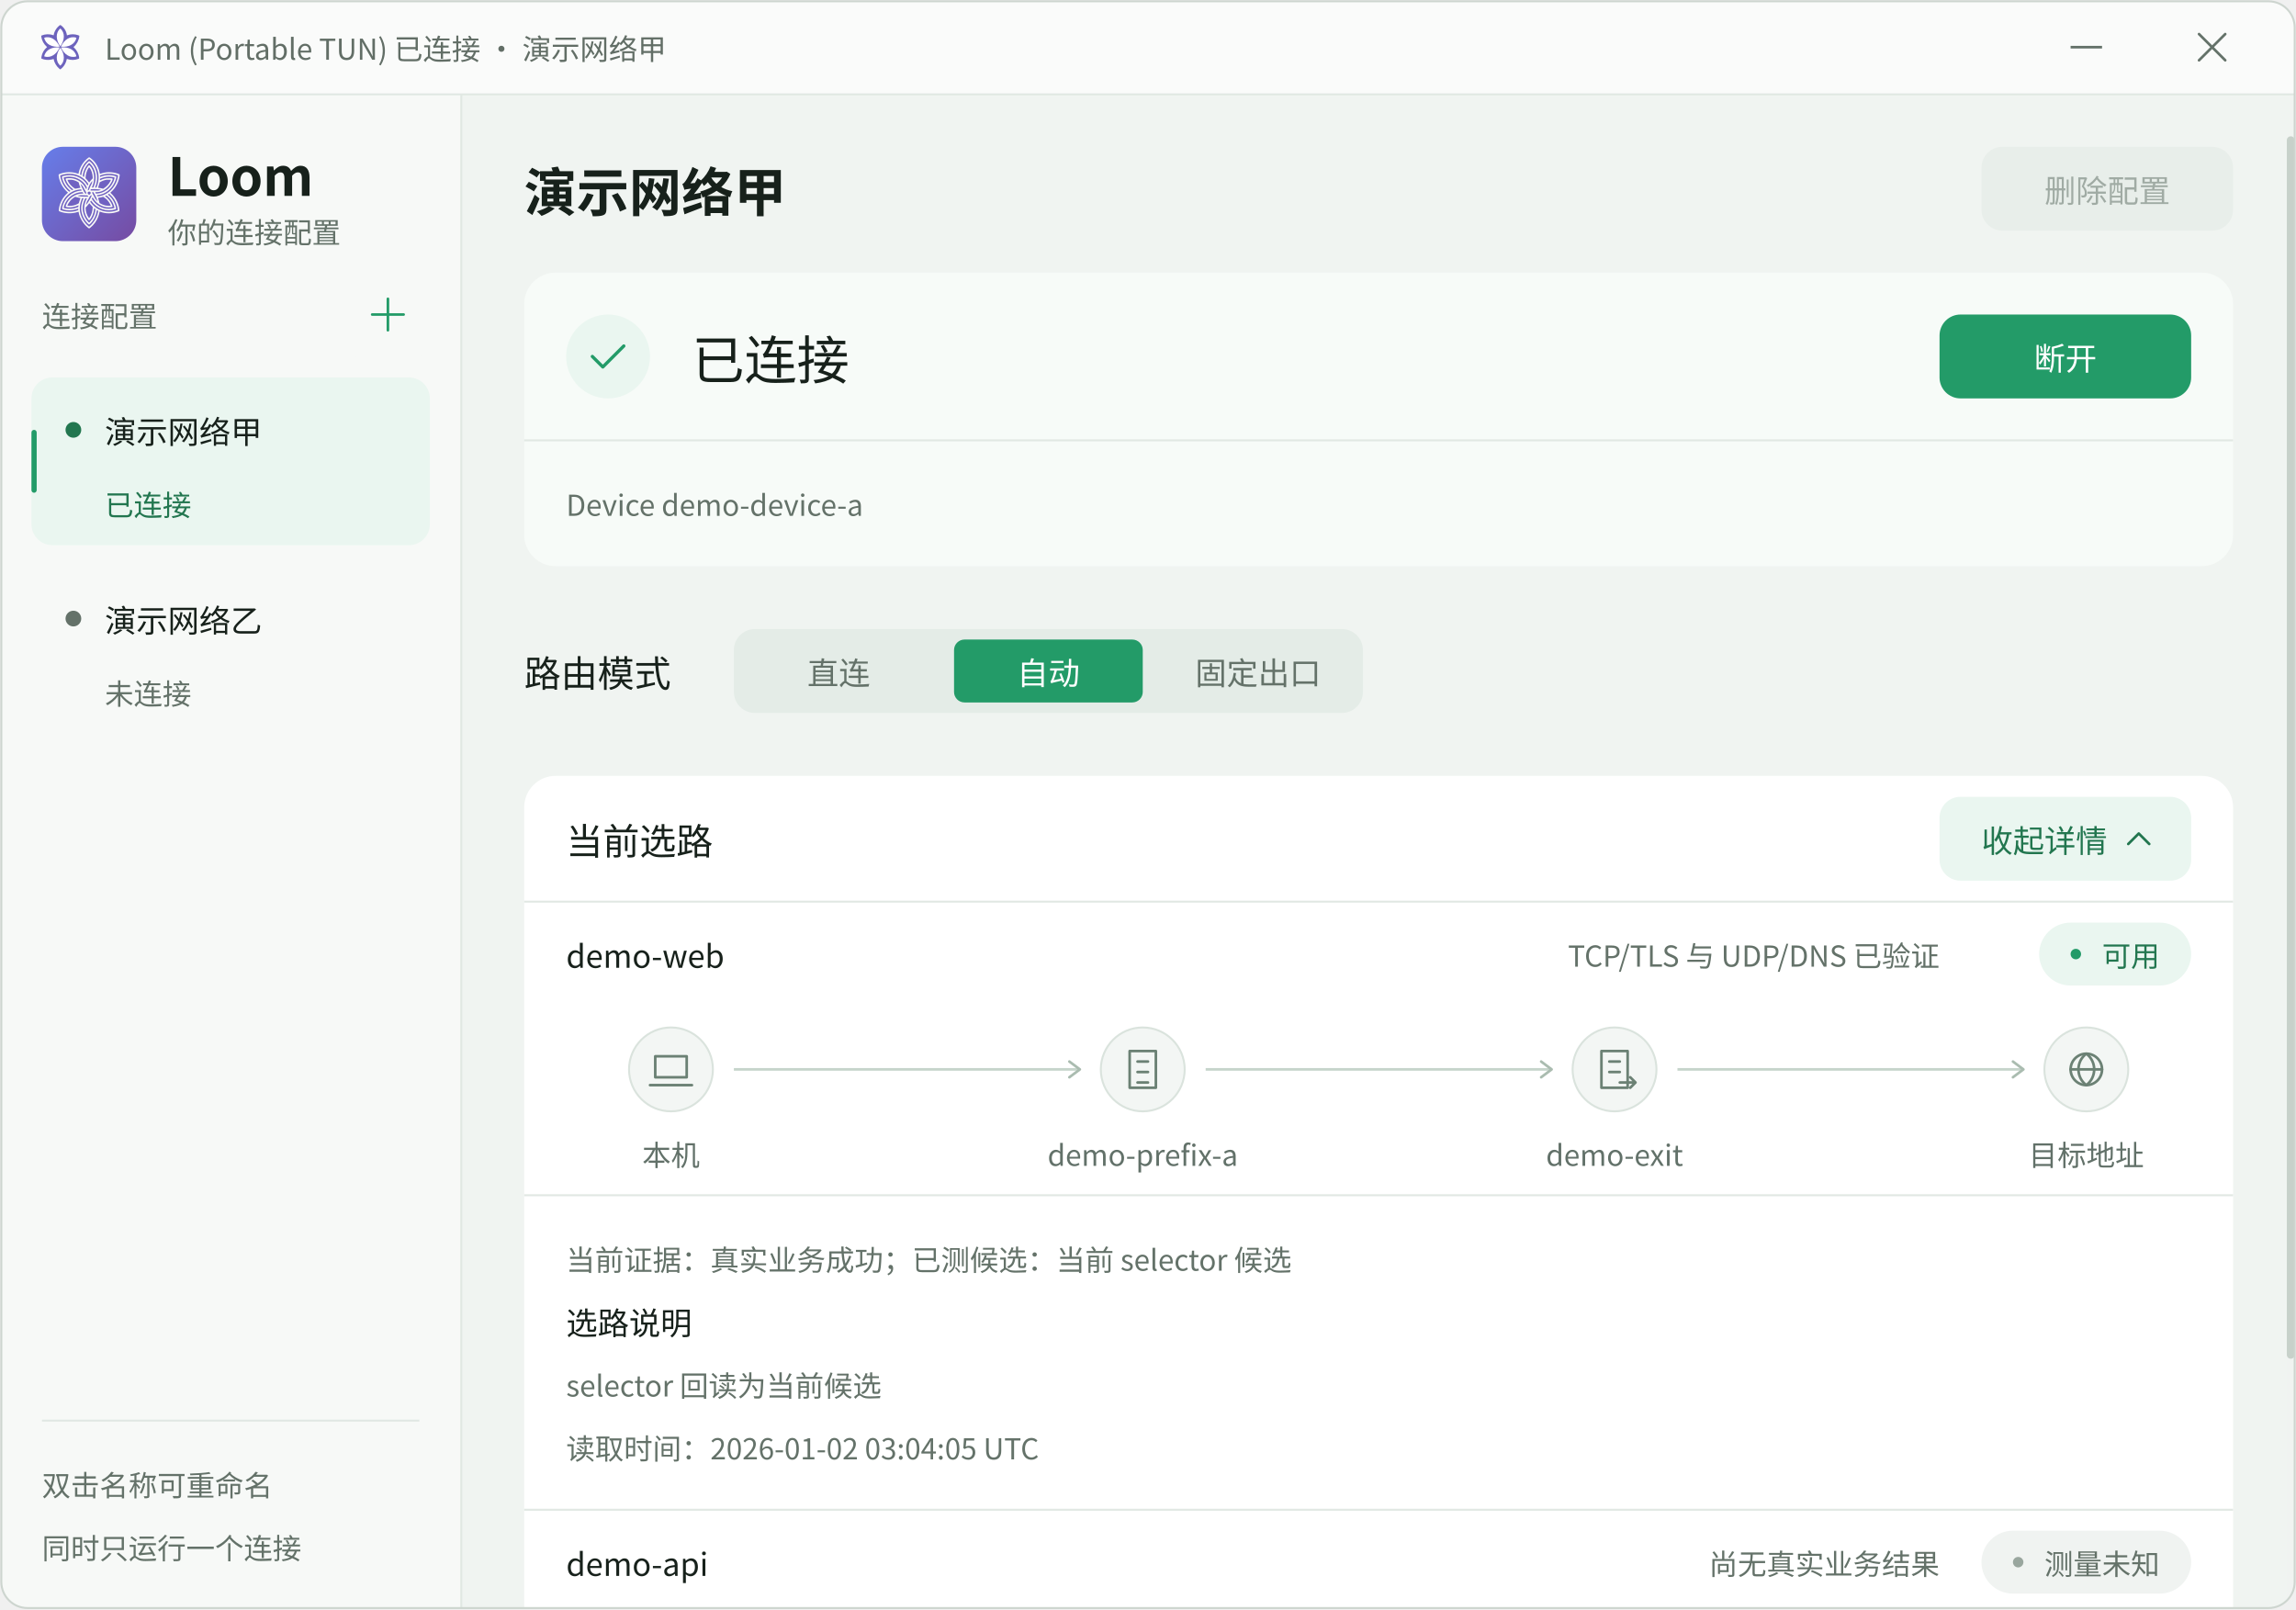
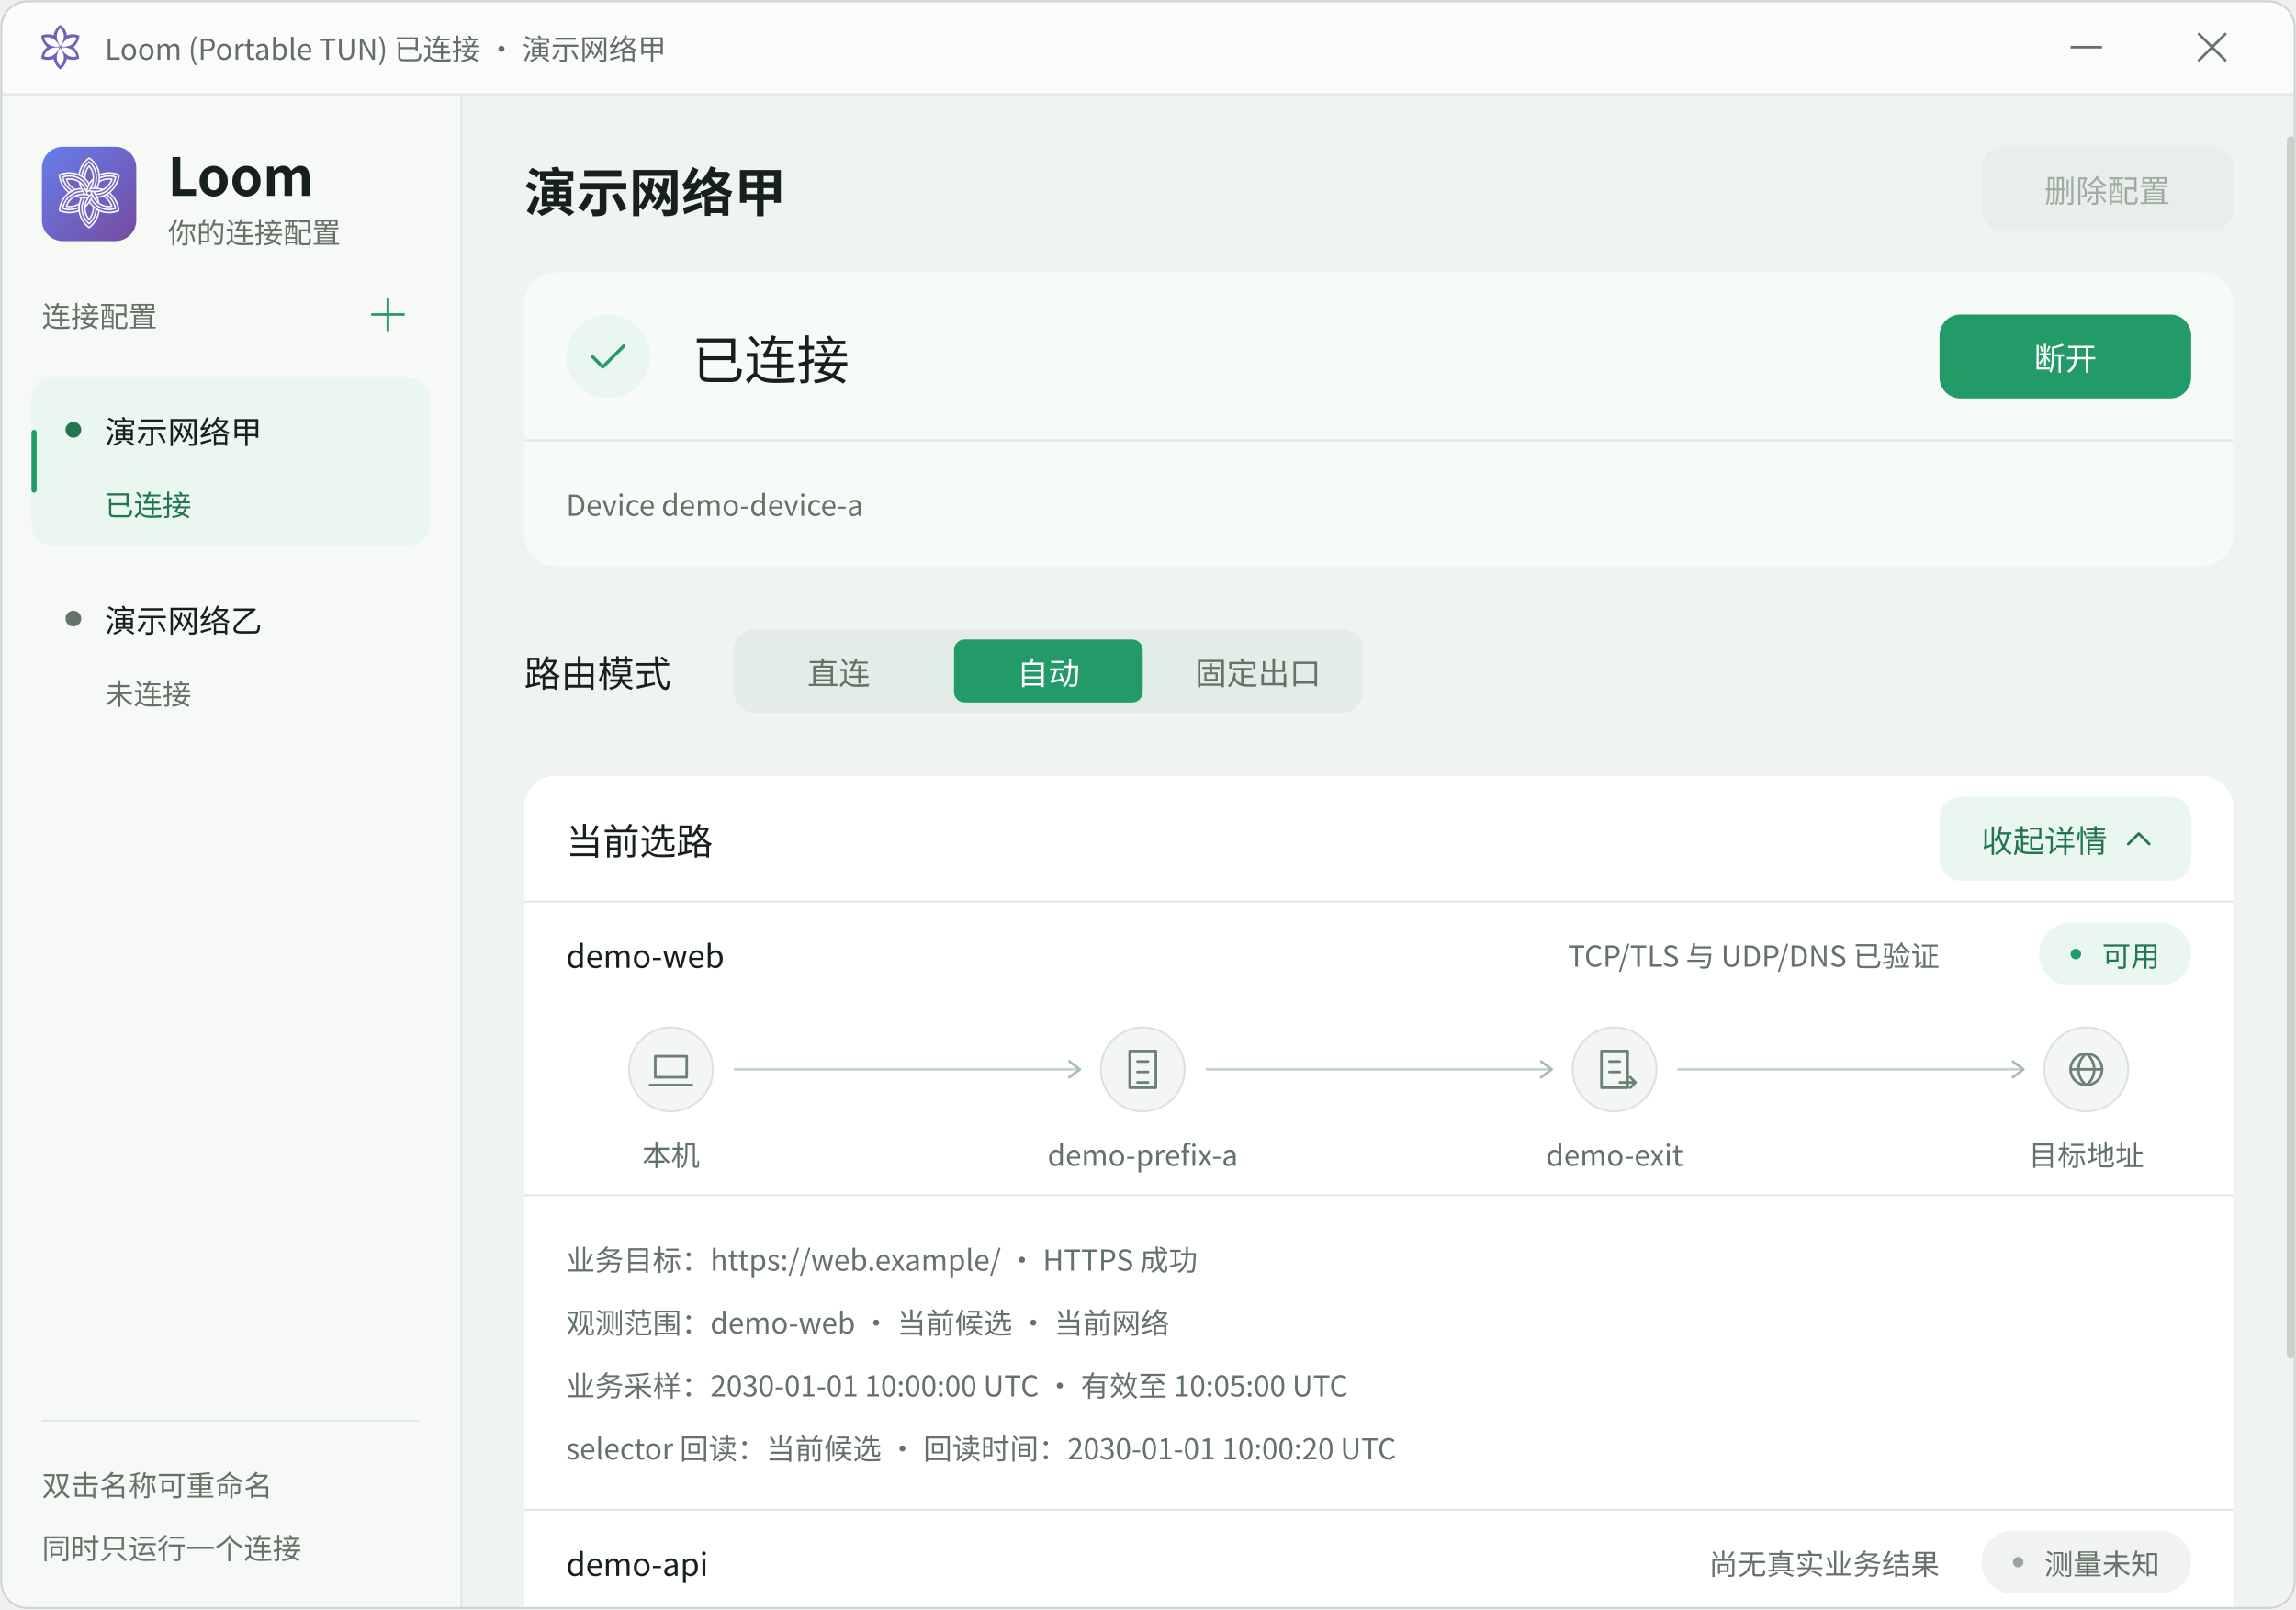
<svg xmlns="http://www.w3.org/2000/svg" width="876" height="614" viewBox="0 0 876 614" role="img" aria-labelledby="scene-title scene-description" font-family="'Segoe UI', 'Microsoft YaHei UI', 'Noto Sans CJK SC', sans-serif">
  <defs>
    <path id="loom-outline" d="M616 1108 c-67 -49 -118 -133 -129 -209 0 -6 0 -6 -14 -1 -75 27 -166 24 -239 -6 -13 -5 -14 -7 -11 -29 12 -80 53 -155 115 -211 l9 -8 -6 -5 c-61 -53 -100 -121 -114 -200 -5 -31 -5 -38 4 -42 57 -26 138 -34 203 -20 13 2 22 5 39 10 14 5 14 5 15 -2 9 -70 60 -155 121 -204 17 -15 18 -15 34 -2 47 37 87 93 107 151 7 20 16 52 16 60 0 4 1 4 12 0 72 -28 158 -27 236 3 17 6 17 7 15 27 -8 79 -49 159 -111 215 l-9 9 10 9 c61 53 105 139 114 219 2 15 1 16 -28 26 -75 25 -156 25 -227 -2 -4 -1 -8 -2 -8 -2 -1 0 -2 7 -3 15 -15 81 -60 152 -126 198 -12 9 -14 9 -25 1z" />
    <path id="petal-opening" d="M628 1040C520 945 535 790 628 660C721 790 736 945 628 1040Z" />
    <symbol id="loom-title-mark" viewBox="125 110 1005 1005">
      <g transform="translate(0 1254) scale(1 -1)">
        <use href="#loom-outline" fill="#6D63BD" />
        <use href="#petal-opening" fill="#FFFFFF" transform="rotate(0 628 644)" />
        <use href="#petal-opening" fill="#FFFFFF" transform="rotate(60 628 644)" />
        <use href="#petal-opening" fill="#FFFFFF" transform="rotate(120 628 644)" />
        <use href="#petal-opening" fill="#FFFFFF" transform="rotate(180 628 644)" />
        <use href="#petal-opening" fill="#FFFFFF" transform="rotate(240 628 644)" />
        <use href="#petal-opening" fill="#FFFFFF" transform="rotate(300 628 644)" />
      </g>
    </symbol>
    <linearGradient id="brand-bg" x1="0" y1="0" x2="1" y2="1">
      <stop offset="0" stop-color="#667EEA" />
      <stop offset="1" stop-color="#764BA2" />
    </linearGradient>
    <symbol id="loom-tile-mark" viewBox="0 0 1254 1254">
      <g transform="translate(0 1254) scale(1 -1)">
        <path d="M616 1108 c-67 -49 -118 -133 -129 -209 0 -6 0 -6 -14 -1 -75 27 -166 24 -239 -6 -13 -5 -14 -7 -11 -29 12 -80 53 -155 115 -211 l9 -8 -6 -5 c-61 -53 -100 -121 -114 -200 -5 -31 -5 -38 4 -42 57 -26 138 -34 203 -20 13 2 22 5 39 10 14 5 14 5 15 -2 9 -70 60 -155 121 -204 17 -15 18 -15 34 -2 47 37 87 93 107 151 7 20 16 52 16 60 0 4 1 4 12 0 72 -28 158 -27 236 3 17 6 17 7 15 27 -8 79 -49 159 -111 215 l-9 9 10 9 c61 53 105 139 114 219 2 15 1 16 -28 26 -75 25 -156 25 -227 -2 -4 -1 -8 -2 -8 -2 -1 0 -2 7 -3 15 -15 81 -60 152 -126 198 -12 9 -14 9 -25 1z" fill="#FAFAF7" />
        <path d="M639 1084 c105 -82 142 -225 92 -356 -7 -18 -7 -17 -16 -17 -4 0 -8 1 -8 1 -1 1 1 7 4 15 32 78 30 170 -5 243 -16 35 -40 66 -68 88 -9 8 -11 8 -20 0 -47 -39 -82 -103 -93 -169 -1 -7 -2 -12 -2 -13 -1 0 -17 8 -17 9 -1 1 4 27 7 40 13 44 37 89 68 124 15 16 44 43 47 43 0 0 5 -3 11 -8z" fill="#7062C2" />
        <path d="M638 1031 c77 -72 98 -200 50 -307 -3 -8 -5 -11 -7 -12 -2 -1 -17 -1 -18 0 -1 0 2 6 5 12 44 94 31 213 -31 278 -10 11 -12 10 -29 -12 -26 -36 -44 -83 -47 -128 0 -6 -1 -11 -1 -11 -1 0 -6 4 -16 11 -4 3 2 39 12 67 13 41 41 84 68 108 4 4 3 4 14 -6z" fill="#7062C2" />
        <path d="M635 973 c24 -33 37 -74 40 -124 l0 -15 -10 -10 c-11 -11 -23 -25 -32 -38 -6 -8 -5 -9 -13 3 -9 13 -19 24 -30 36 l-10 10 0 13 c3 48 18 94 42 128 6 7 6 7 13 -3z" fill="#7062C2" />
        <path d="M413 893 c79 -13 148 -56 193 -118 12 -17 11 -15 6 -26 -3 -6 -5 -10 -5 -10 0 0 -4 6 -9 13 -66 103 -190 147 -314 114 -20 -6 -21 -6 -14 -34 15 -60 54 -120 102 -158 9 -8 9 -7 0 -12 -9 -6 -8 -6 -18 2 -57 48 -97 120 -110 196 -2 14 -3 13 7 16 22 9 53 16 85 19 13 2 61 0 77 -2z" fill="#7062C2" />
        <path d="M923 895 c30 -3 83 -16 89 -22 2 -2 -7 -43 -14 -64 -34 -100 -109 -176 -200 -203 -23 -7 -59 -13 -61 -11 -2 2 -8 16 -8 16 0 1 7 2 16 2 74 9 136 45 185 108 27 35 49 81 57 120 4 17 3 19 -13 24 -62 19 -135 15 -193 -9 -9 -4 -9 -5 -9 7 l0 10 9 3 c25 10 56 17 83 19 9 1 50 1 59 0z" fill="#7062C2" />
        <path d="M400 854 c70 -9 134 -47 176 -104 7 -11 21 -34 21 -36 0 -2 -6 -24 -7 -25 0 -1 -4 5 -8 13 -38 76 -106 124 -190 134 -14 2 -49 1 -62 -1 -16 -3 -18 -5 -12 -21 14 -42 48 -88 87 -117 7 -5 13 -10 13 -10 0 -1 -17 -9 -18 -9 -5 0 -42 35 -56 52 -24 29 -46 72 -54 105 -3 11 -3 10 11 14 30 8 67 10 99 5z" fill="#7062C2" />
        <path d="M926 854 c13 -1 39 -7 40 -9 2 -2 -8 -34 -17 -55 -43 -93 -125 -152 -220 -158 l-11 0 -6 9 c-3 5 -5 9 -5 9 0 1 8 1 18 1 56 0 107 23 153 69 29 29 59 79 63 104 1 10 -11 13 -53 12 -42 0 -71 -6 -107 -24 -12 -6 -11 -6 -10 5 1 4 1 9 1 10 0 3 1 3 13 8 45 19 93 26 141 19z" fill="#7062C2" />
        <path d="M391 816 c30 -3 68 -16 91 -32 l6 -3 4 -15 c4 -16 10 -34 16 -47 4 -11 4 -11 -3 -11 -12 -2 -37 -6 -48 -9 -16 -4 -14 -4 -26 4 -38 25 -67 57 -86 96 -7 15 -7 16 0 17 10 1 36 1 46 0z" fill="#7062C2" />
        <path d="M914 816 c3 -2 2 -5 -4 -18 -19 -39 -53 -75 -89 -97 l-8 -5 -11 3 c-15 4 -33 8 -45 9 -6 1 -11 2 -11 2 -1 0 1 7 4 14 6 17 12 36 15 48 l1 9 9 5 c27 15 55 25 85 30 10 1 51 1 54 0z" fill="#7062C2" />
        <path d="M669 789 c-4 -19 -7 -27 -14 -39 -10 -18 -20 -39 -29 -64 -1 -4 -2 -5 -10 -9 -9 -5 -9 -5 -5 11 10 40 28 75 51 103 10 12 10 12 7 -2z" fill="#7062C2" />
        <path d="M529 746 c14 -16 17 -20 25 -37 8 -17 22 -42 30 -54 5 -9 6 -24 1 -26 -7 -2 -13 5 -35 46 -15 28 -35 75 -35 83 0 2 7 -4 14 -12z" fill="#7062C2" />
        <path d="M721 691 c25 -1 43 -3 61 -8 4 0 2 -2 -8 -5 -19 -6 -28 -7 -48 -6 -12 1 -29 1 -46 1 -36 -1 -37 -1 -33 11 2 7 1 6 24 7 12 0 23 1 26 1 2 0 13 0 24 -1z" fill="#7062C2" />
        <path d="M525 681 c5 -10 5 -10 -7 -10 -120 -9 -223 -101 -248 -221 -4 -22 -4 -23 11 -28 61 -19 132 -16 192 7 5 2 9 3 10 3 0 0 0 -5 0 -10 l1 -9 -9 -4 c-62 -24 -145 -25 -216 -1 -17 5 -16 4 -14 15 15 104 74 190 160 235 34 17 63 25 108 30 8 1 7 2 12 -7z" fill="#7062C2" />
        <path d="M638 655 l9 -4 0 -10 c1 -13 2 -12 -10 -19 l-9 -6 -10 6 -9 6 -1 11 0 11 9 5 c12 6 11 6 21 0z" fill="#7062C2" />
        <path d="M683 651 c0 -1 6 -10 12 -21 18 -30 29 -54 39 -82 6 -19 6 -19 -4 -9 -16 16 -22 25 -30 42 -7 14 -25 48 -30 54 -2 3 -3 15 -1 16 1 2 13 1 14 0z" fill="#7062C2" />
        <path d="M546 642 c3 -5 5 -9 5 -9 0 -1 -7 -1 -16 -1 -94 0 -185 -66 -216 -155 -7 -22 -6 -23 23 -27 44 -5 89 3 131 21 7 3 13 6 13 6 0 -1 -1 -5 -1 -11 l-1 -11 -11 -5 c-53 -22 -115 -26 -174 -12 -11 3 -10 3 -9 10 8 39 30 82 58 115 44 53 119 88 184 88 l9 0 5 -9z" fill="#7062C2" />
        <path d="M902 622 c45 -39 79 -92 96 -151 5 -19 10 -43 10 -51 l1 -7 -14 -5 c-89 -30 -180 -22 -253 22 -40 25 -68 49 -93 83 l-7 10 4 7 c7 13 6 12 12 3 73 -104 198 -148 317 -110 12 4 13 4 8 27 -9 42 -31 88 -59 123 -8 10 -33 35 -42 41 -6 5 -6 5 2 11 9 6 8 6 18 -3z" fill="#7062C2" />
        <path d="M542 610 c10 -1 27 -1 38 -1 l20 0 8 -5 c4 -2 8 -4 8 -5 0 0 -1 -2 -2 -4 l-1 -4 -43 0 c-45 1 -55 2 -81 7 -8 1 -14 3 -15 3 0 1 15 6 27 8 15 3 15 3 20 2 2 0 11 0 21 -1z" fill="#7062C2" />
        <path d="M661 609 c5 -9 -53 -107 -73 -125 -3 -3 -3 0 1 14 4 17 8 26 14 37 12 18 31 52 34 60 1 2 4 5 11 10 11 7 11 7 13 4z" fill="#7062C2" />
        <path d="M863 604 c48 -36 83 -90 98 -148 2 -7 3 -14 3 -14 -1 -1 -5 -3 -11 -4 -90 -23 -180 3 -247 69 -17 18 -42 51 -42 56 0 2 9 20 10 20 0 0 3 -4 5 -8 36 -66 102 -112 177 -124 12 -2 51 -2 64 0 19 4 21 5 17 17 -15 50 -55 103 -97 128 -1 1 -2 2 -2 2 0 1 17 10 19 10 0 0 3 -2 6 -4z" fill="#7062C2" />
        <path d="M458 585 c12 -4 37 -9 48 -11 8 0 7 0 3 -10 -5 -13 -13 -36 -16 -49 -3 -13 -2 -12 -19 -21 -38 -19 -72 -26 -112 -25 -22 1 -23 1 -23 5 3 13 23 45 41 67 16 18 58 49 64 48 1 -1 7 -2 14 -4z" fill="#7062C2" />
        <path d="M824 583 c35 -22 63 -53 81 -89 6 -12 11 -22 10 -23 -4 -3 -47 -2 -68 2 -26 5 -69 24 -82 35 0 1 -2 8 -4 17 -2 9 -6 23 -10 32 -6 19 -6 18 1 19 14 1 57 11 59 13 1 1 4 0 13 -6z" fill="#7062C2" />
        <path d="M553 570 c1 -1 1 -2 -2 -7 -11 -21 -21 -55 -26 -82 -15 -86 17 -180 82 -245 20 -20 19 -20 40 0 44 45 71 101 82 165 1 6 2 11 2 11 0 1 4 -1 9 -4 l8 -4 0 -5 c-11 -74 -51 -146 -110 -198 -12 -10 -10 -10 -21 -1 -77 65 -122 167 -113 259 3 34 14 74 26 103 l4 9 9 0 c5 0 9 0 10 -1z" fill="#7062C2" />
        <path d="M597 570 c0 -1 -4 -9 -8 -18 -43 -88 -35 -184 20 -258 15 -20 17 -21 27 -10 30 33 52 90 57 145 0 11 0 11 10 3 10 -7 9 -6 7 -19 -7 -62 -34 -117 -76 -161 l-7 -7 -8 8 c-51 50 -82 131 -77 200 3 35 12 70 28 103 l7 14 10 0 c5 0 10 0 10 0z" fill="#7062C2" />
        <path d="M639 493 c5 -6 14 -17 22 -24 l13 -14 0 -8 c0 -44 -14 -93 -38 -130 -9 -14 -9 -14 -13 -8 -26 35 -42 84 -42 127 l0 11 12 12 c11 12 22 25 31 38 3 4 6 7 6 7 0 0 4 -5 9 -11z" fill="#7062C2" />
      </g>
    </symbol>
    <clipPath id="window-clip">
      <rect x="0.5" y="0.5" width="875" height="613" rx="10" fill="none" />
    </clipPath>
    <clipPath id="content-clip">
      <rect x="200" y="52" width="652" height="561.5" fill="none" />
    </clipPath>
  </defs>
  <g clip-path="url(#window-clip)">
    <rect x="0" y="0" width="876" height="614" fill="#F0F4F1" />
    <rect x="0" y="36" width="176" height="578" fill="#F7F9F7" />
    <rect x="0" y="0" width="876" height="36" fill="#FAFBFA" />
    <line x1="0" y1="36" x2="876" y2="36" stroke="#E1E8E3" stroke-width="0.75" />
    <line x1="176" y1="36" x2="176" y2="614" stroke="#E1E8E3" stroke-width="0.75" />
    <use href="#loom-title-mark" x="14" y="9" width="18" height="18" />
    <text x="40" y="18" font-size="11" fill="#626E66" font-weight="400" text-anchor="start" dominant-baseline="central">Loom (Portable TUN) 已连接 · 演示网络甲</text>
    <line x1="790" y1="18" x2="802" y2="18" stroke="#647269" stroke-width="1" />
    <path d="M839 13l10 10m0-10l-10 10" fill="none" stroke="#647269" stroke-width="1" stroke-linecap="round" stroke-linejoin="round" />
    <rect x="16" y="56" width="36" height="36" rx="8" fill="url(#brand-bg)" />
    <use href="#loom-tile-mark" x="16" y="56" width="36" height="36" />
    <text x="64" y="66" font-size="20" fill="#17211B" font-weight="600" text-anchor="start" dominant-baseline="central">Loom</text>
    <text x="64" y="88" font-size="11" fill="#647269" font-weight="400" text-anchor="start" dominant-baseline="central">你的连接配置</text>
    <text x="16" y="120" font-size="11" fill="#647269" font-weight="500" text-anchor="start" dominant-baseline="central">连接配置</text>
    <g data-ui="icon-button">
      <rect x="132" y="104" width="32" height="32" rx="4" fill="#F7F9F7" />
      <path d="M142 120h12m-6-6v12" fill="none" stroke="#239B68" stroke-width="1" stroke-linecap="round" stroke-linejoin="round" />
    </g>
    <g data-ui="profile-row" data-selected="true">
      <rect x="12" y="144" width="152" height="64" rx="8" fill="#EAF6F0" />
      <rect x="12" y="164" width="2" height="24" rx="1" fill="#239B68" />
      <circle cx="28" cy="164" r="3" fill="#22764F" />
      <text x="40" y="164" font-size="12" fill="#17211B" font-weight="500" text-anchor="start" dominant-baseline="central">演示网络甲</text>
      <text x="40" y="192" font-size="11" fill="#22764F" font-weight="400" text-anchor="start" dominant-baseline="central">已连接</text>
    </g>
    <g data-ui="profile-row" data-selected="false">
      <circle cx="28" cy="236" r="3" fill="#647269" />
      <text x="40" y="236" font-size="12" fill="#17211B" font-weight="400" text-anchor="start" dominant-baseline="central">演示网络乙</text>
      <text x="40" y="264" font-size="11" fill="#647269" font-weight="400" text-anchor="start" dominant-baseline="central">未连接</text>
    </g>
    <line x1="16" y1="542" x2="160" y2="542" stroke="#E1E8E3" stroke-width="0.75" />
    <text x="16" y="566" font-size="11" fill="#647269" font-weight="400" text-anchor="start" dominant-baseline="central">双击名称可重命名</text>
    <text x="16" y="590" font-size="11" fill="#647269" font-weight="400" text-anchor="start" dominant-baseline="central">同时只运行一个连接</text>
    <g clip-path="url(#content-clip)" data-ui="scroll-content">
      <text x="200" y="72" font-size="20" fill="#17211B" font-weight="600" text-anchor="start" dominant-baseline="central">演示网络甲</text>
      <g data-ui="button" data-state="disabled">
        <rect x="756" y="56" width="96" height="32" rx="8" fill="#E8EEEA" />
        <text x="804.0" y="72.0" font-size="12" fill="#A0ABA4" font-weight="500" text-anchor="middle" dominant-baseline="central">删除配置</text>
      </g>
      <g data-ui="panel" data-kind="connection-summary">
        <rect x="200" y="104" width="652" height="112" rx="12" fill="#F7FBF8" />
        <circle cx="232" cy="136" r="16" fill="#EAF6F0" />
        <path d="M226 136l4 4 8-8" fill="none" stroke="#239B68" stroke-width="1.25" stroke-linecap="round" stroke-linejoin="round" />
        <text x="264" y="136" font-size="20" fill="#17211B" font-weight="500" text-anchor="start" dominant-baseline="central">已连接</text>
        <g data-ui="button" data-state="primary">
          <rect x="740" y="120" width="96" height="32" rx="8" fill="#239B68" />
          <text x="788.0" y="136.0" font-size="12" fill="#FFFFFF" font-weight="500" text-anchor="middle" dominant-baseline="central">断开</text>
        </g>
        <line x1="200" y1="168" x2="852" y2="168" stroke="#E1E8E3" stroke-width="0.75" data-ui="panel-divider" />
        <text x="216" y="192" font-size="11" fill="#647269" font-weight="400" text-anchor="start" dominant-baseline="central">Device  demo-device-a</text>
      </g>
      <text x="200" y="256" font-size="14" fill="#17211B" font-weight="500" text-anchor="start" dominant-baseline="central">路由模式</text>
      <g data-ui="segmented-control">
        <rect x="280" y="240" width="240" height="32" rx="8" fill="#E4ECE7" />
        <rect x="364" y="244" width="72" height="24" rx="4" fill="#239B68" data-ui="selected-segment" />
        <text x="320" y="256" font-size="12" fill="#647269" font-weight="400" text-anchor="middle" dominant-baseline="central">直连</text>
        <text x="400" y="256" font-size="12" fill="#FFFFFF" font-weight="500" text-anchor="middle" dominant-baseline="central">自动</text>
        <text x="480" y="256" font-size="12" fill="#647269" font-weight="400" text-anchor="middle" dominant-baseline="central">固定出口</text>
      </g>
      <g data-ui="panel" data-kind="routes">
        <rect x="200" y="296" width="652" height="408" rx="12" fill="#FFFFFF" />
        <text x="216" y="320" font-size="14" fill="#17211B" font-weight="500" text-anchor="start" dominant-baseline="central">当前选路</text>
        <g data-ui="button" data-state="tonal">
          <rect x="740" y="304" width="96" height="32" rx="8" fill="#EAF6F0" />
          <text x="780.0" y="320.0" font-size="12" fill="#22764F" font-weight="500" text-anchor="middle" dominant-baseline="central">收起详情</text>
          <path d="M812 322.0l4 -4 4 4" fill="none" stroke="#22764F" stroke-width="1" stroke-linecap="round" stroke-linejoin="round" />
        </g>
        <line x1="200" y1="344" x2="852" y2="344" stroke="#E1E8E3" stroke-width="0.75" data-ui="panel-divider" />
        <g data-ui="route-row" data-service="demo-web">
          <text x="216" y="364" font-size="12" fill="#17211B" font-weight="500" text-anchor="start" dominant-baseline="central">demo-web</text>
          <text x="740" y="364" font-size="11" fill="#647269" font-weight="400" text-anchor="end" dominant-baseline="central">TCP/TLS 与 UDP/DNS 已验证</text>
          <g data-ui="status-badge" data-state="available">
            <rect x="778" y="352" width="58" height="24" rx="12" fill="#EAF6F0" />
            <circle cx="792" cy="364" r="2" fill="#239B68" />
            <text x="802" y="364" font-size="11" fill="#22764F" font-weight="400" text-anchor="start" dominant-baseline="central">可用</text>
          </g>
          <line x1="280.0" y1="408" x2="412.0" y2="408" stroke="#C6D4CB" stroke-width="1" />
          <path d="M408.0 405l4 3-4 3" fill="none" stroke="#AABCB0" stroke-width="1" stroke-linecap="round" stroke-linejoin="round" />
          <line x1="460.0" y1="408" x2="592.0" y2="408" stroke="#C6D4CB" stroke-width="1" />
          <path d="M588.0 405l4 3-4 3" fill="none" stroke="#AABCB0" stroke-width="1" stroke-linecap="round" stroke-linejoin="round" />
          <line x1="640.0" y1="408" x2="772.0" y2="408" stroke="#C6D4CB" stroke-width="1" />
          <path d="M768.0 405l4 3-4 3" fill="none" stroke="#AABCB0" stroke-width="1" stroke-linecap="round" stroke-linejoin="round" />
          <circle cx="256.0" cy="408" r="16" fill="#F3F6F4" stroke="#DAE3DD" stroke-width="0.75" />
          <g transform="translate(256.0 408)">
            <path d="M-6-5H6v8H-6zM-8 6H8" fill="none" stroke="#6B8174" stroke-width="1" stroke-linecap="round" stroke-linejoin="round" />
          </g>
          <text x="256.0" y="440" font-size="11" fill="#627169" font-weight="400" text-anchor="middle" dominant-baseline="central">本机</text>
          <circle cx="436.0" cy="408" r="16" fill="#F3F6F4" stroke="#DAE3DD" stroke-width="0.75" />
          <g transform="translate(436.0 408)">
            <path d="M-5-7H5V7H-5zM-2-3H2M-2 1H2M-2 5H2" fill="none" stroke="#6B8174" stroke-width="1" stroke-linecap="round" stroke-linejoin="round" />
          </g>
          <text x="436.0" y="440" font-size="11" fill="#627169" font-weight="400" text-anchor="middle" dominant-baseline="central">demo-prefix-a</text>
          <circle cx="616.0" cy="408" r="16" fill="#F3F6F4" stroke="#DAE3DD" stroke-width="0.75" />
          <g transform="translate(616.0 408)">
            <path d="M-5-7H5V7H-5zM-2-3H2M-2 1H2M2 5H8m-2-2 2 2-2 2" fill="none" stroke="#6B8174" stroke-width="1" stroke-linecap="round" stroke-linejoin="round" />
          </g>
          <text x="616.0" y="440" font-size="11" fill="#627169" font-weight="400" text-anchor="middle" dominant-baseline="central">demo-exit</text>
          <circle cx="796.0" cy="408" r="16" fill="#F3F6F4" stroke="#DAE3DD" stroke-width="0.75" />
          <g transform="translate(796.0 408)">
            <circle cx="0" cy="0" r="6" fill="none" stroke="#6B8174" stroke-width="1" />
            <path d="M-6 0H6M0-6C-4-3-4 3 0 6C4 3 4-3 0-6" fill="none" stroke="#6B8174" stroke-width="1" stroke-linecap="round" stroke-linejoin="round" />
          </g>
          <text x="796.0" y="440" font-size="11" fill="#627169" font-weight="400" text-anchor="middle" dominant-baseline="central">目标地址</text>
          <line x1="200" y1="456" x2="852" y2="456" stroke="#E1E8E3" stroke-width="0.75" data-ui="panel-divider" />
-           <text x="216" y="480" font-size="11" fill="#647269" font-weight="400" text-anchor="start" dominant-baseline="central">当前证据：真实业务成功；已测候选：当前 selector 候选</text>
-           <text x="216" y="504" font-size="12" fill="#17211B" font-weight="500" text-anchor="start" dominant-baseline="central">选路说明</text>
-           <text x="216" y="528" font-size="11" fill="#647269" font-weight="400" text-anchor="start" dominant-baseline="central">selector 回读为当前候选</text>
-           <text x="216" y="552" font-size="11" fill="#647269" font-weight="400" text-anchor="start" dominant-baseline="central">读取时间：2026-01-02 03:04:05 UTC</text>
+           <text x="216" y="480" font-size="11" fill="#647269" font-weight="400" text-anchor="start" dominant-baseline="central">业务目标：https://web.example/ · HTTPS 成功</text>
+           <text x="216" y="504" font-size="11" fill="#647269" font-weight="400" text-anchor="start" dominant-baseline="central">观测范围：demo-web · 当前候选 · 当前网络</text>
+           <text x="216" y="528" font-size="11" fill="#647269" font-weight="400" text-anchor="start" dominant-baseline="central">业务采样：2030-01-01 10:00:00 UTC · 有效至 10:05:00 UTC</text>
+           <text x="216" y="552" font-size="11" fill="#647269" font-weight="400" text-anchor="start" dominant-baseline="central">selector 回读：当前候选 · 回读时间：2030-01-01 10:00:20 UTC</text>
        </g>
        <line x1="200" y1="576" x2="852" y2="576" stroke="#E1E8E3" stroke-width="0.75" data-ui="panel-divider" />
        <g data-ui="route-row" data-service="demo-api">
          <text x="216" y="596" font-size="12" fill="#17211B" font-weight="500" text-anchor="start" dominant-baseline="central">demo-api</text>
          <text x="740" y="596" font-size="11" fill="#647269" font-weight="400" text-anchor="end" dominant-baseline="central">尚无真实业务结果</text>
          <g data-ui="status-badge" data-state="unknown">
            <rect x="756" y="584" width="80" height="24" rx="12" fill="#F0F3F1" />
            <circle cx="770" cy="596" r="2" fill="#99A69E" />
            <text x="780" y="596" font-size="11" fill="#647269" font-weight="400" text-anchor="start" dominant-baseline="central">测量未知</text>
          </g>
          <line x1="280.0" y1="640" x2="412.0" y2="640" stroke="#C6D4CB" stroke-width="1" />
          <path d="M408.0 637l4 3-4 3" fill="none" stroke="#AABCB0" stroke-width="1" stroke-linecap="round" stroke-linejoin="round" />
          <line x1="460.0" y1="640" x2="592.0" y2="640" stroke="#C6D4CB" stroke-width="1" />
          <path d="M588.0 637l4 3-4 3" fill="none" stroke="#AABCB0" stroke-width="1" stroke-linecap="round" stroke-linejoin="round" />
          <line x1="640.0" y1="640" x2="772.0" y2="640" stroke="#C6D4CB" stroke-width="1" />
          <path d="M768.0 637l4 3-4 3" fill="none" stroke="#AABCB0" stroke-width="1" stroke-linecap="round" stroke-linejoin="round" />
          <circle cx="256.0" cy="640" r="16" fill="#F3F6F4" stroke="#DAE3DD" stroke-width="0.75" />
          <g transform="translate(256.0 640)">
            <path d="M-6-5H6v8H-6zM-8 6H8" fill="none" stroke="#6B8174" stroke-width="1" stroke-linecap="round" stroke-linejoin="round" />
          </g>
          <text x="256.0" y="672" font-size="11" fill="#627169" font-weight="400" text-anchor="middle" dominant-baseline="central">本机</text>
          <circle cx="436.0" cy="640" r="16" fill="#F3F6F4" stroke="#DAE3DD" stroke-width="0.75" />
          <g transform="translate(436.0 640)">
            <path d="M-5-7H5V7H-5zM-2-3H2M-2 1H2M-2 5H2" fill="none" stroke="#6B8174" stroke-width="1" stroke-linecap="round" stroke-linejoin="round" />
          </g>
          <text x="436.0" y="672" font-size="11" fill="#627169" font-weight="400" text-anchor="middle" dominant-baseline="central">demo-prefix-b</text>
          <circle cx="616.0" cy="640" r="16" fill="#F3F6F4" stroke="#DAE3DD" stroke-width="0.75" />
          <g transform="translate(616.0 640)">
            <path d="M-5-7H5V7H-5zM-2-3H2M-2 1H2M2 5H8m-2-2 2 2-2 2" fill="none" stroke="#6B8174" stroke-width="1" stroke-linecap="round" stroke-linejoin="round" />
          </g>
          <text x="616.0" y="672" font-size="11" fill="#627169" font-weight="400" text-anchor="middle" dominant-baseline="central">demo-exit</text>
          <circle cx="796.0" cy="640" r="16" fill="#F3F6F4" stroke="#DAE3DD" stroke-width="0.75" />
          <g transform="translate(796.0 640)">
            <circle cx="0" cy="0" r="6" fill="none" stroke="#6B8174" stroke-width="1" />
            <path d="M-6 0H6M0-6C-4-3-4 3 0 6C4 3 4-3 0-6" fill="none" stroke="#6B8174" stroke-width="1" stroke-linecap="round" stroke-linejoin="round" />
          </g>
          <text x="796.0" y="672" font-size="11" fill="#627169" font-weight="400" text-anchor="middle" dominant-baseline="central">目标地址</text>
        </g>
      </g>
    </g>
    <g data-ui="scrollbar">
      <rect x="872.5" y="52" width="3" height="561.5" rx="1.5" fill="#F0F3F1" />
      <rect x="872.5" y="52" width="3" height="466.39" rx="1.5" fill="#C7D1CA" />
    </g>
  </g>
  <rect x="0.5" y="0.5" width="875" height="613" rx="10" fill="none" stroke="#CDD5CF" stroke-width="0.75" />
</svg>
